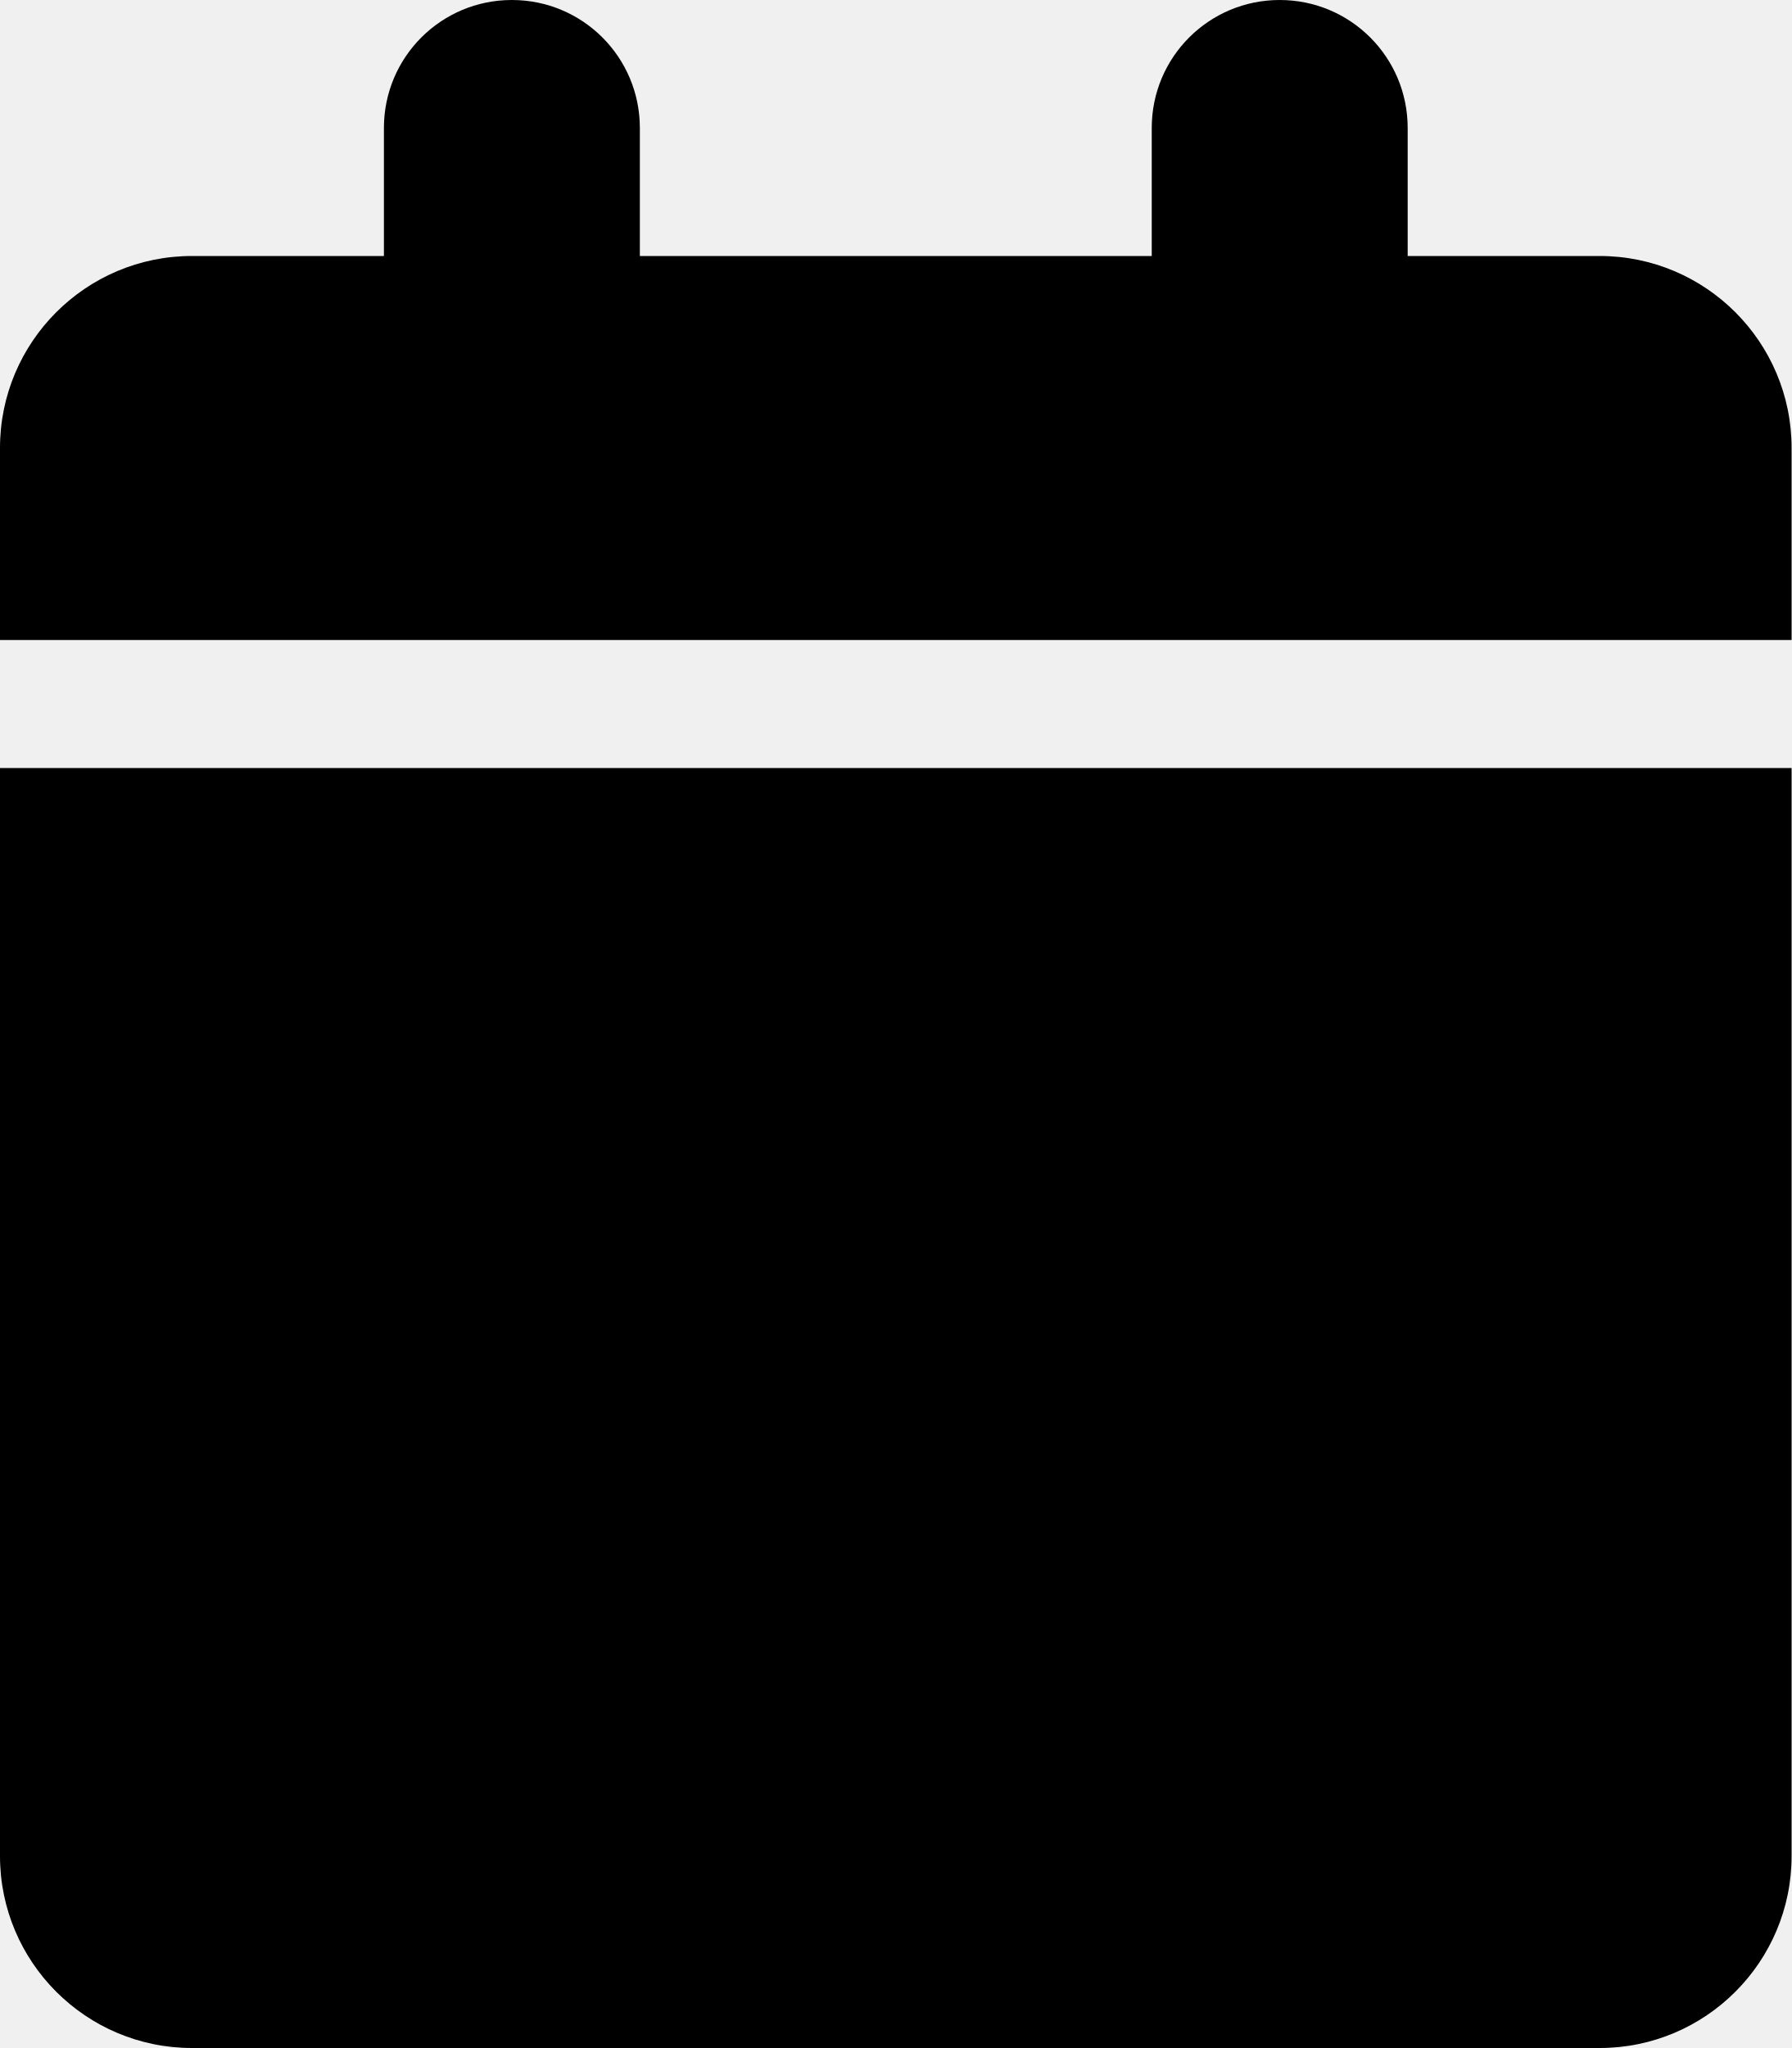
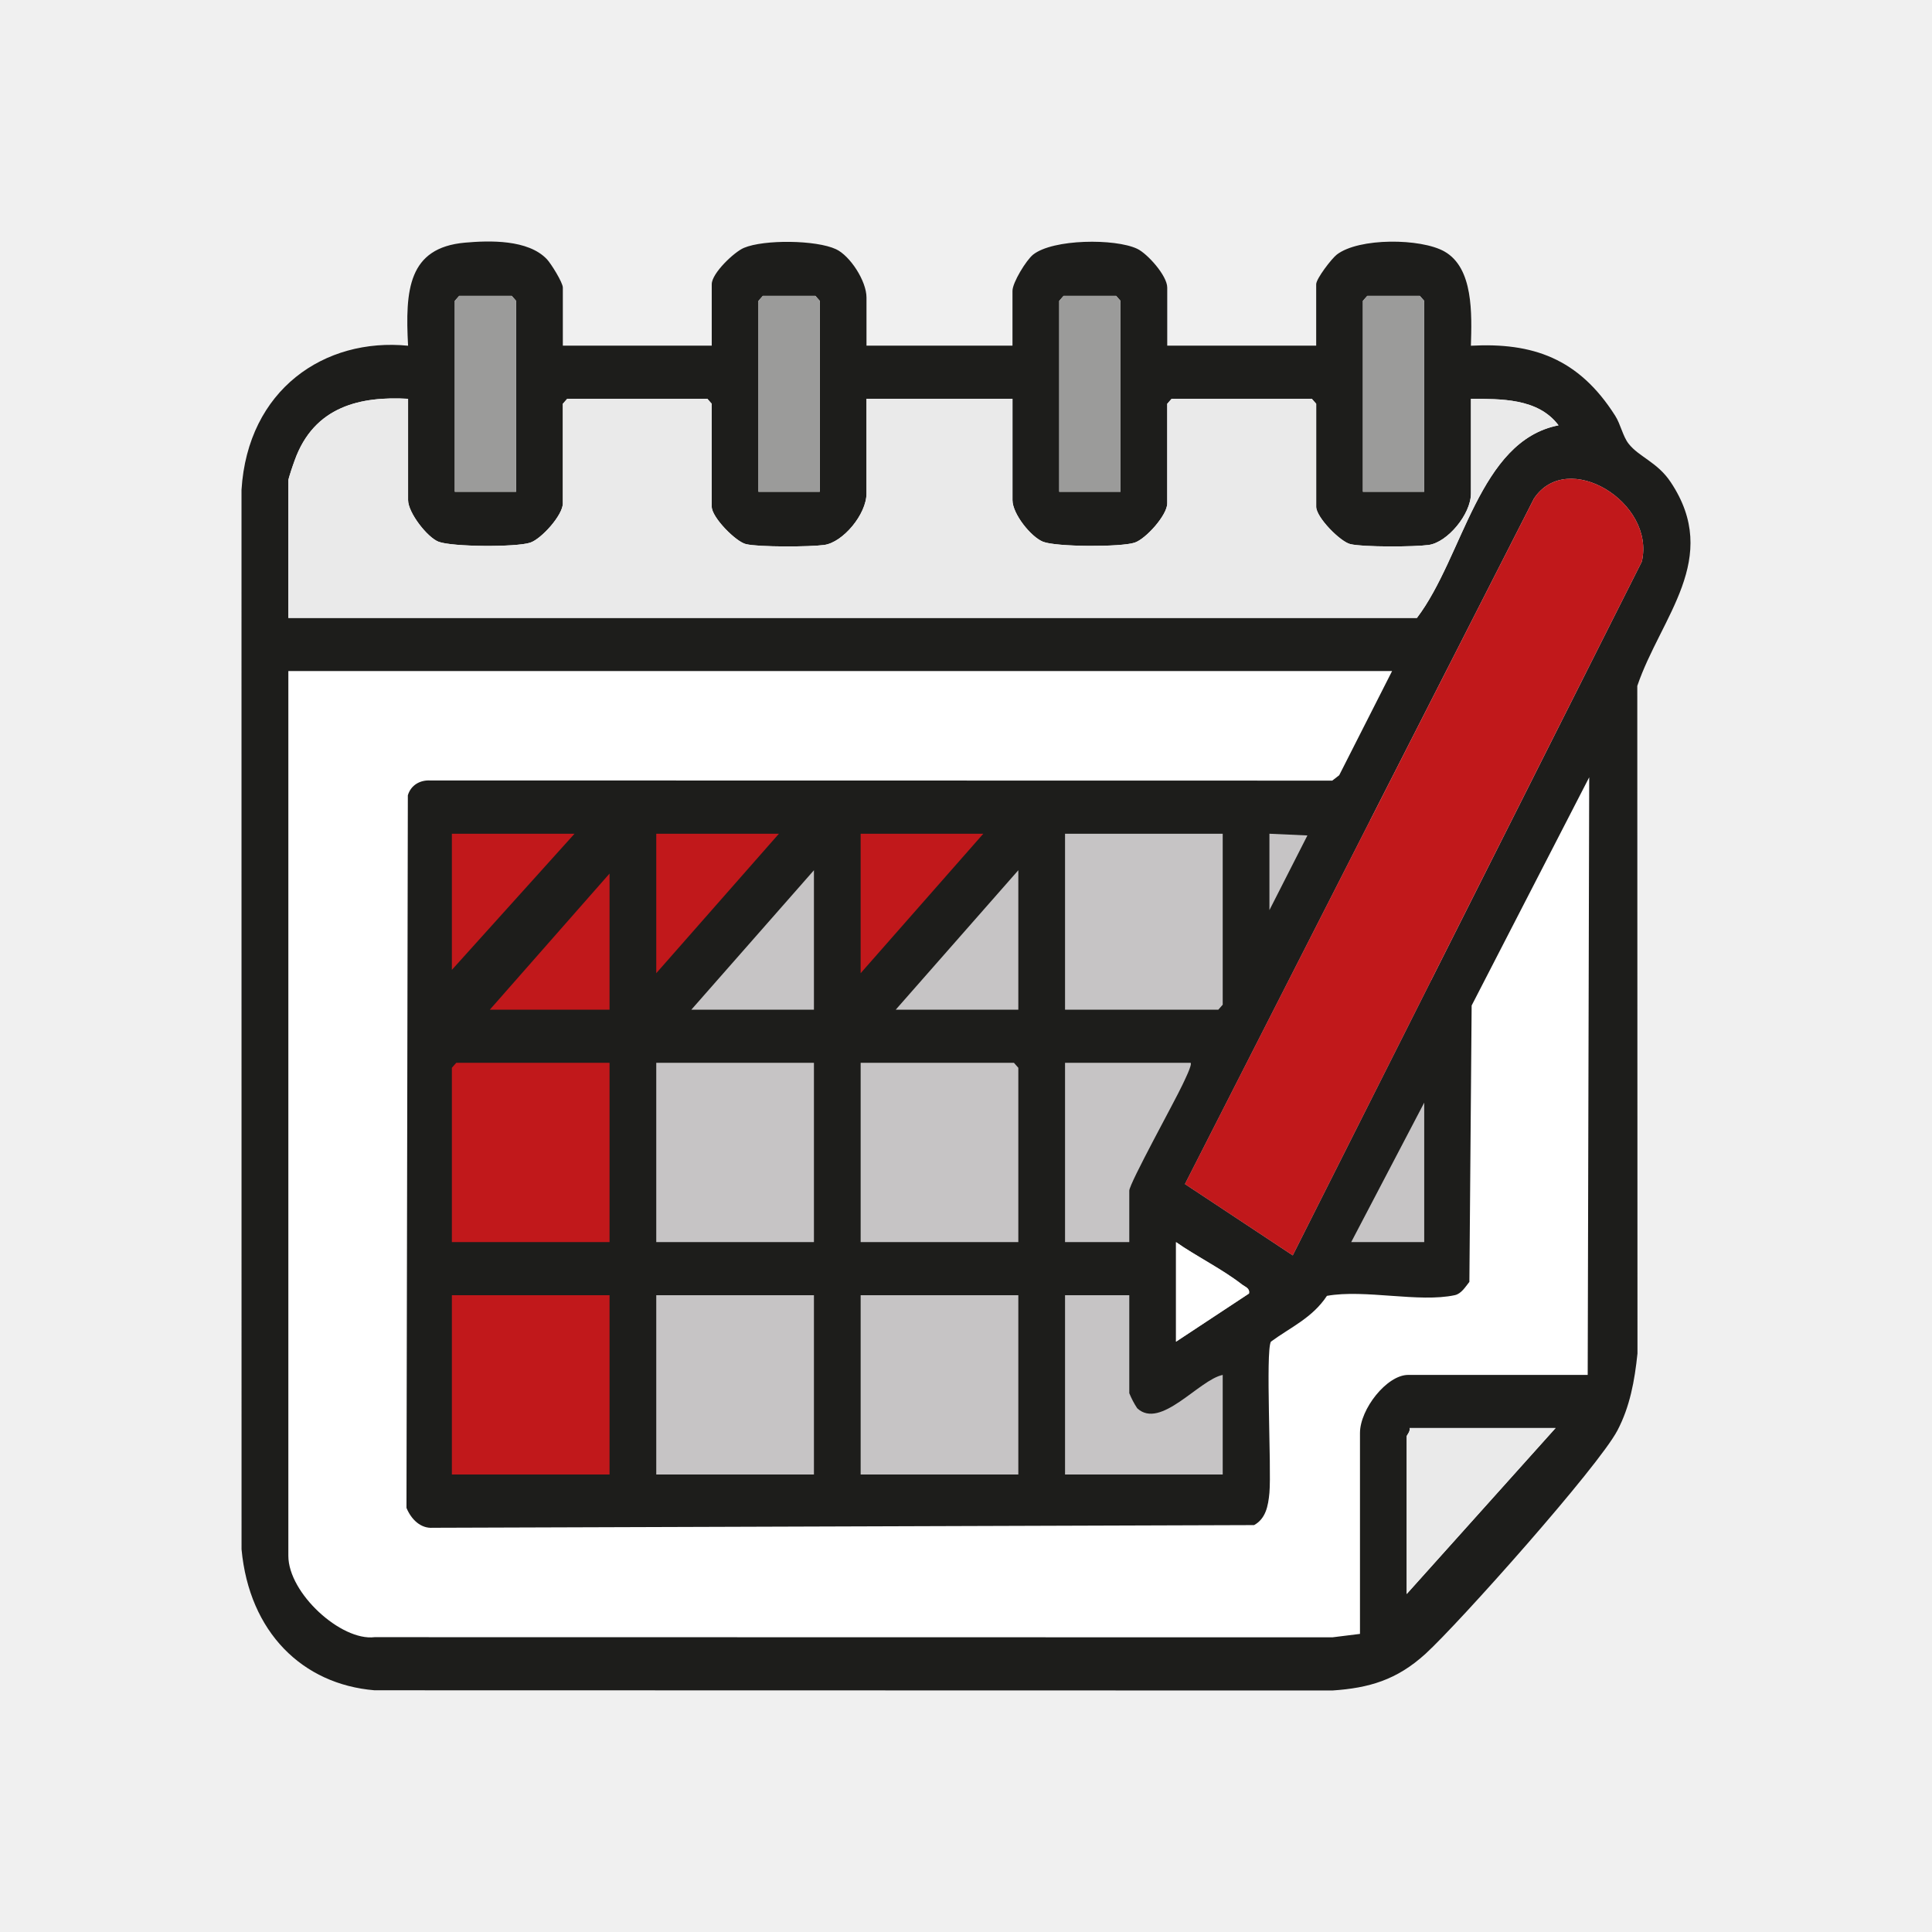
- <svg xmlns="http://www.w3.org/2000/svg" viewBox="0 0 448 512">
-   <path d="M96 32v32H48C21.5 64 0 85.5 0 112v48h448v-48c0-26.5-21.5-48-48-48h-48V32c0-17.7-14.3-32-32-32s-32 14.3-32 32v32H160V32c0-17.7-14.3-32-32-32S96 14.3 96 32zm352 160H0v272c0 26.5 21.5 48 48 48h352c26.5 0 48-21.5 48-48V192z" />
+ <svg xmlns="http://www.w3.org/2000/svg" xmlns:xlink="http://www.w3.org/1999/xlink" viewBox="0 0 200 200">
+   <defs>
+     <path id="d" d="M0 340.157h340.157V0H0Z" />
+     <path id="i" d="M0 0h-1.301v3.562l.093.093h1.115L0 3.562Z" clip-path="url(#a)" style="display:inline;fill:#9b9b9a;fill-opacity:1;fill-rule:nonzero;stroke:none" />
+   </defs>
+   <defs>
+     <clipPath id="e" clipPathUnits="userSpaceOnUse">
+       <use xlink:href="#d" transform="translate(-242.301 -175.319)" />
+     </clipPath>
+     <clipPath id="f" clipPathUnits="userSpaceOnUse">
+       <use xlink:href="#d" transform="translate(-217.957 -194.521)" />
+     </clipPath>
+     <clipPath id="g" clipPathUnits="userSpaceOnUse">
+       <use xlink:href="#d" transform="translate(-236.725 -178.54)" />
+     </clipPath>
+     <clipPath id="h" clipPathUnits="userSpaceOnUse">
+       <use xlink:href="#d" transform="translate(-242.301 -175.319)" />
+     </clipPath>
+     <clipPath id="a" clipPathUnits="userSpaceOnUse">
+       <use xlink:href="#d" transform="translate(-220.25 -192.787)" />
+     </clipPath>
+     <clipPath id="j" clipPathUnits="userSpaceOnUse">
+       <use xlink:href="#d" transform="translate(-226.691 -192.787)" />
+     </clipPath>
+     <clipPath id="k" clipPathUnits="userSpaceOnUse">
+       <use xlink:href="#d" transform="translate(-233.072 -192.787)" />
+     </clipPath>
+     <clipPath id="l" clipPathUnits="userSpaceOnUse">
+       <use xlink:href="#d" transform="translate(-239.514 -192.787)" />
+     </clipPath>
+     <clipPath id="b" clipPathUnits="userSpaceOnUse">
+       <use xlink:href="#d" transform="translate(-225.824 -186.407)" />
+     </clipPath>
+     <clipPath id="c" clipPathUnits="userSpaceOnUse">
+       <use xlink:href="#d" transform="translate(-226.568 -183.124)" />
+     </clipPath>
+     <clipPath id="m" clipPathUnits="userSpaceOnUse">
+       <use xlink:href="#d" transform="translate(-234.249 -176.93)" />
+     </clipPath>
+   </defs>
+   <g style="display:inline" transform="matrix(.75 0 0 .75 25 25)">
+     <path d="m4.408 55.991 182.634 3.334 1.853 99.838-29.637 2.82-4.337 33.651-140.244.172-10.599-11.005z" style="display:inline;fill:#fff;stroke-width:3.401" />
+     <path d="m55.206 79.53 107.415.37 4.445 61.148-27.784-.718v30.135H55.206Z" style="display:inline;fill:#c6c4c5;stroke-width:4.459" />
+     <path d="m26.13 76.424 83.562.262-27.047 28.75-.851-24.69-27.898 27.374-.262 64.702-26.719-.262Z" style="display:inline;fill:#c1181b;stroke-width:1.918" />
+     <path d="M0 0h-3.097c.02-.061-.062-.134-.062-.155v-2.942zm-9.044 2.478h-1.363V-.867h3.345V.991C-7.567.899-8.381-.038-8.876.369a1.526 1.526 0 0 0-.168.281Zm-2.354 0h-3.345V-.867h3.345zm-4.336 0h-3.345V-.867h3.345zm-4.336 0h-3.345V-.867h3.345zm12.017-.867 1.549.898c.024.1-.085.126-.144.166-.427.293-.959.52-1.405.794zm5.266 1.858v2.602l-1.549-2.602Zm-4.956 3.345h-2.664V3.469h1.363v.96c0 .132.976 1.687 1.126 1.971.037.07.214.379.175.414m-3.655-3.345v3.252l-.093.093h-3.252V3.469Zm-4.336 3.345h-3.345V3.469h3.345zm-4.336 0h-3.252l-.093-.093V3.469h3.345zm0 .991v2.54l-2.54-2.54zm8.672 0v2.602l-2.601-2.602zm-4.336 0v2.602l-2.601-2.602zm9.663 3.283V9.663l.806 1.393zm-.991 0h-3.345V7.805h3.252l.093.093zm-5.079 0h-2.602V8.486Zm-4.336 0h-2.602V8.486Zm-4.336 0h-2.602v-2.54zm17.344 3.035h-23.415V-2.385c0-.697 1.119-1.593 1.829-1.517l20.319-.003.586.064v3.748c0 .446.57 1.084 1.022 1.084H.681l.032 11.15-2.494-4.258-.048-5.156c-.087-.096-.172-.222-.309-.248-.755-.144-1.913.114-2.713-.013-.31-.412-.766-.582-1.189-.855-.116-.186.015-2.361-.031-2.818-.026-.253-.08-.485-.325-.604l-17.424-.05c-.254-.016-.455.152-.558.371l.029 13.295c.067.197.267.285.467.277l19.144-.003.147.1zM-5.576 3.221l7.405 12.944C2.124 17.272.244 18.278-.46 17.34L-7.863 4.552Zm-18.768 15.982c-.998.049-1.995-.133-2.408-1.154a3.517 3.517 0 0 1-.132-.364v-2.571h23.942c.989 1.146 1.312 3.304 3.004 3.594-.435.511-1.235.491-1.858.495v-1.766c0-.391-.501-.914-.897-.961-.307-.037-1.377-.042-1.66.015-.214.044-.726.5-.726.698v1.921l-.093.093h-2.974l-.093-.093v-1.859c0-.22-.456-.664-.692-.732-.294-.085-1.664-.081-1.943.017-.254.089-.648.518-.648.777v1.89h-3.097v-1.766c0-.391-.501-.914-.897-.961-.306-.037-1.376-.042-1.659.015-.215.044-.727.5-.727.698v1.921l-.093.093h-2.973l-.093-.093v-1.859c0-.22-.457-.664-.692-.732-.301-.087-1.654-.08-1.944.017-.238.08-.647.541-.647.777zm21.557-1.735v3.562l-.093.093h-1.115l-.093-.093v-3.562zm-6.443 0v3.562l-.093.093h-1.115l-.092-.093v-3.562zm-6.38 0v3.562l-.093.093h-1.115l-.093-.093v-3.562zm-6.442 0v3.562l-.093.093h-1.115l-.093-.093v-3.562zm.991 2.726h3.159v1.146c0 .206.479.604.683.679.427.158 1.53.148 1.953-.025.296-.121.647-.591.647-.902v-.898h3.097v1.022c0 .156.293.575.438.677.423.294 1.739.303 2.207.109.216-.089.638-.502.638-.724v-1.084h3.16v1.146c0 .104.329.48.437.553.47.318 1.784.306 2.282.059.62-.307.583-1.168.563-1.759 1.304.061 2.285-.23 3.061-1.306.114-.156.162-.384.284-.521.221-.249.611-.344.893-.717 1.083-1.428-.208-2.512-.708-3.803l.004-12.455c-.06-.509-.16-.99-.424-1.434-.404-.678-3.36-3.597-4.071-4.168-.612-.491-1.202-.64-1.978-.686l-20.32.004c-1.525.111-2.657 1.08-2.821 2.63l-.001 19.765c.132 1.874 1.762 2.846 3.534 2.691-.064 1.04.003 1.828 1.206 1.923.519.041 1.339.062 1.739-.309.087-.081.338-.435.338-.529z" clip-path="url(#e)" style="display:inline;fill:#1d1d1b;fill-opacity:1;fill-rule:nonzero;stroke:none" transform="matrix(6.50622 0 0 -7.39793 181.38 163.772)" />
+     <path d="M0 0v-1.889c0-.237.409-.698.647-.778.29-.097 1.643-.104 1.944-.017.235.068.692.513.692.733v1.858L3.376 0h2.973l.093-.093v-1.92c0-.199.512-.655.727-.698.283-.058 1.353-.053 1.659-.016.396.048.897.571.897.962V0h3.097v-1.889c0-.26.394-.689.648-.778.279-.098 1.649-.102 1.943-.017.236.068.692.513.692.733v1.858l.093.093h2.974l.093-.093v-1.92c0-.199.512-.655.726-.698.283-.058 1.353-.053 1.66-.016.396.048.897.571.897.962V0c.623-.004 1.423.017 1.858-.495-1.692-.29-2.015-2.448-3.004-3.593H-2.54v2.57c0 .034.105.298.132.364C-1.995-.133-.998.05 0 0" clip-path="url(#f)" style="display:inline;fill:#eaeaea;fill-opacity:1;fill-rule:nonzero;stroke:none" transform="matrix(6.50622 0 0 -7.39793 22.993 21.712)" />
+     <path d="m0 0-2.288 1.331 7.404 12.788c.704.938 2.584-.068 2.289-1.175Z" clip-path="url(#g)" style="display:inline;fill:#c1181b;fill-opacity:1;fill-rule:nonzero;stroke:none" transform="matrix(6.50622 0 0 -7.39793 145.102 139.942)" />
+     <path d="m0 0-3.159-3.097v2.942c0 .021.082.094.062.155z" clip-path="url(#h)" style="display:inline;fill:#eaeaea;fill-opacity:1;fill-rule:nonzero;stroke:none" transform="matrix(6.50622 0 0 -7.39793 181.38 163.772)" />
+     <use xlink:href="#i" clip-path="url(#a)" style="display:inline;fill:#9b9b9a;fill-opacity:1;fill-rule:nonzero;stroke:none" transform="matrix(6.50622 0 0 -7.39793 37.905 34.544)" />
+     <use xlink:href="#i" clip-path="url(#j)" style="display:inline;fill:#9b9b9a;fill-opacity:1;fill-rule:nonzero;stroke:none" transform="matrix(6.50622 0 0 -7.39793 79.819 34.544)" />
+     <use xlink:href="#i" clip-path="url(#k)" style="display:inline;fill:#9b9b9a;fill-opacity:1;fill-rule:nonzero;stroke:none" transform="matrix(6.50622 0 0 -7.39793 121.33 34.544)" />
+     <use xlink:href="#i" clip-path="url(#l)" style="display:inline;fill:#9b9b9a;fill-opacity:1;fill-rule:nonzero;stroke:none" transform="matrix(6.50622 0 0 -7.39793 163.244 34.544)" />
+     <path d="M0 0v1.858c.446-.273.977-.501 1.405-.794.059-.04.167-.065.143-.165Z" clip-path="url(#m)" style="display:inline;fill:#fff;fill-opacity:1;fill-rule:nonzero;stroke:none" transform="matrix(6.50622 0 0 -7.39793 128.988 151.857)" />
+   </g>
</svg>
